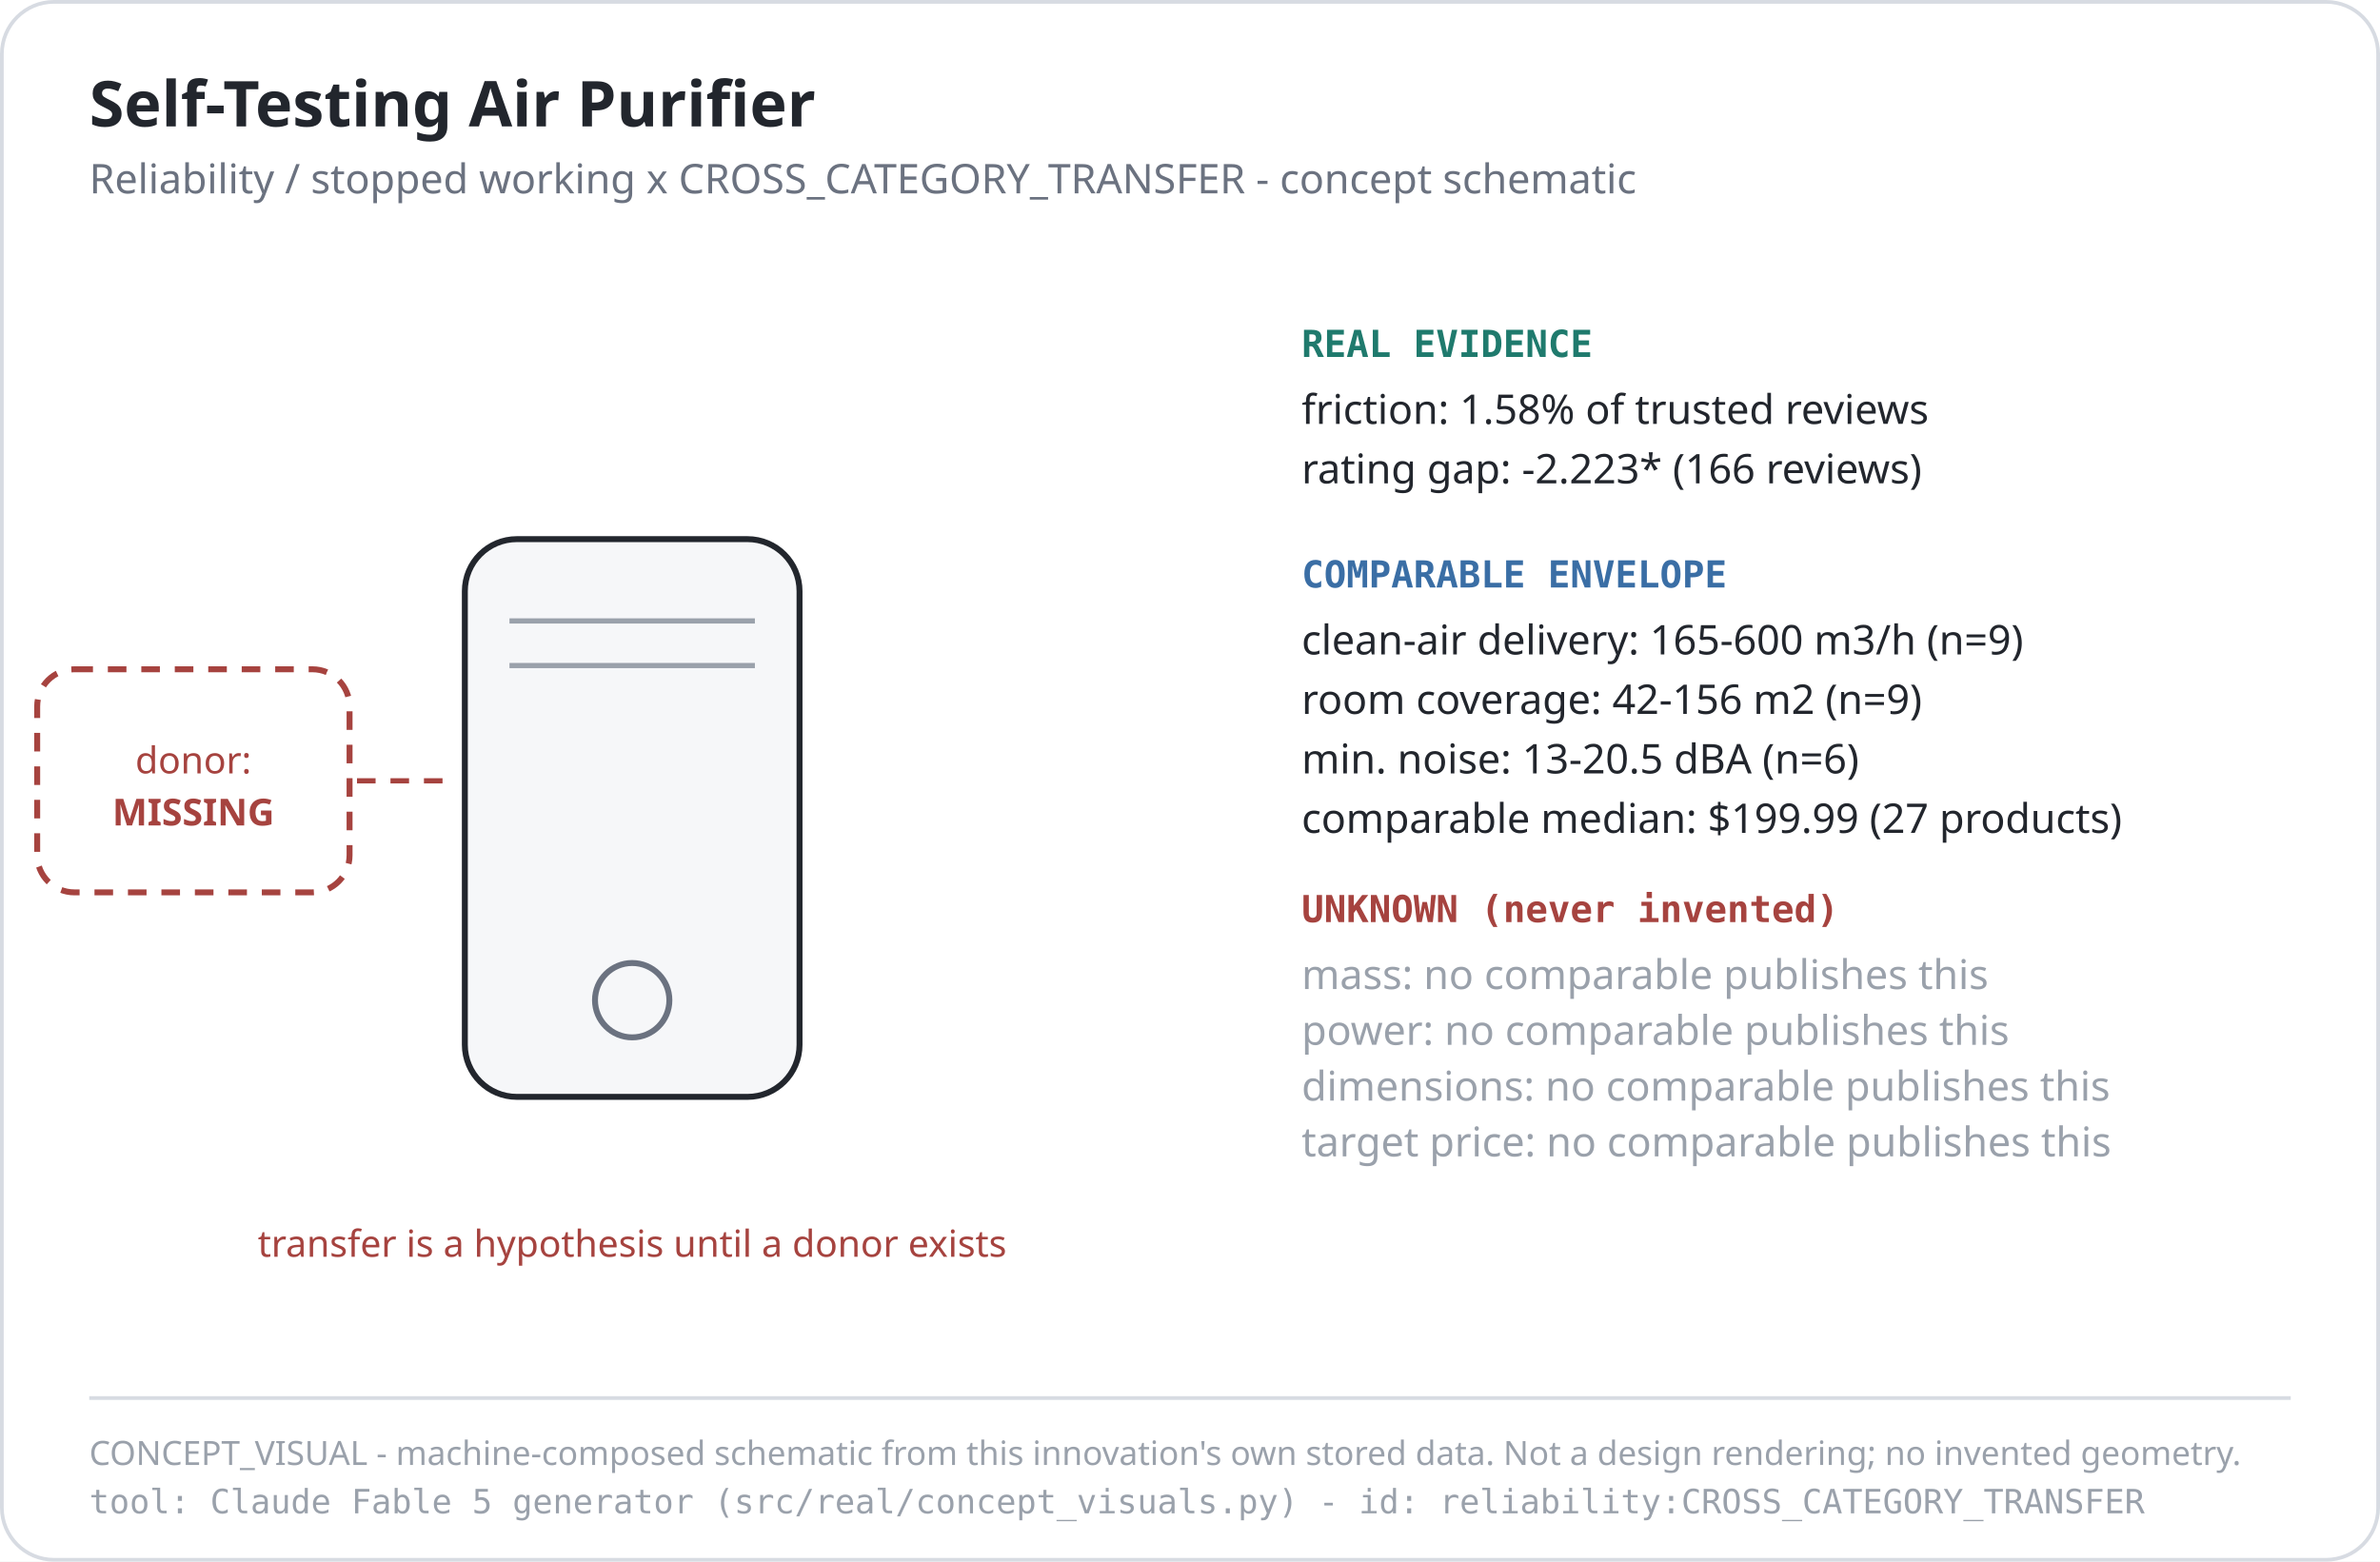
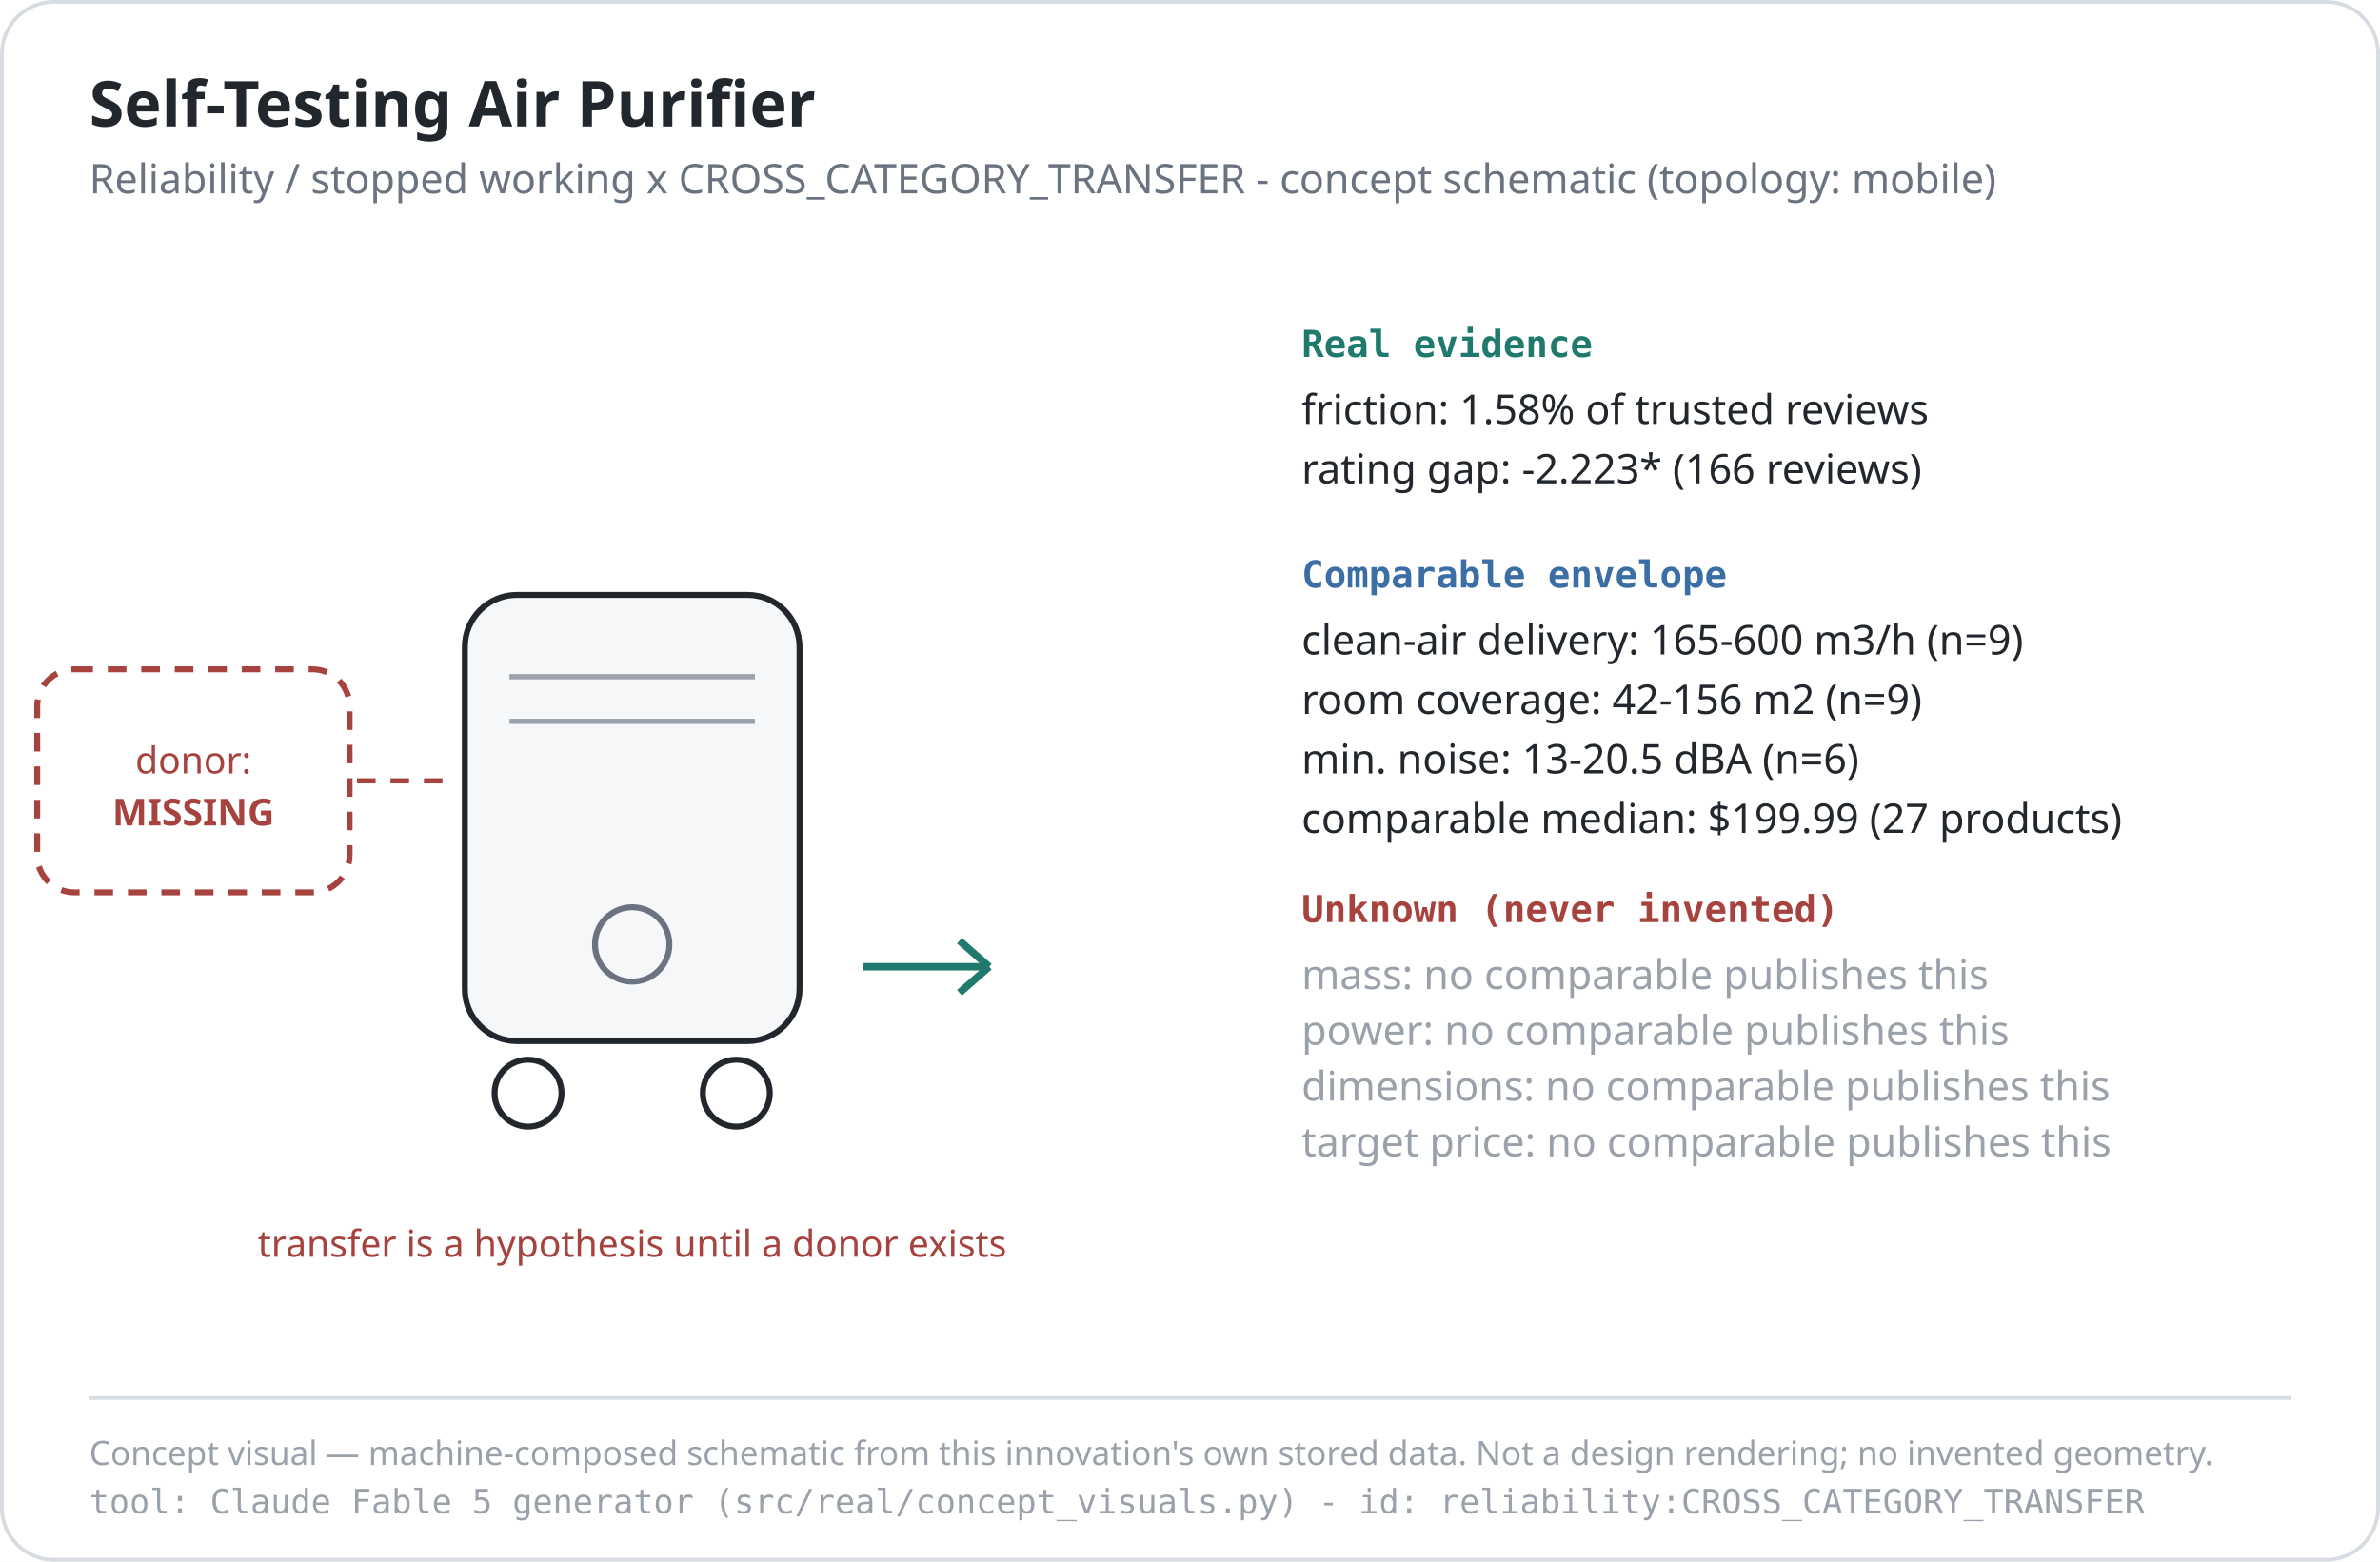
<svg xmlns="http://www.w3.org/2000/svg" viewBox="0 0 640 420" width="640" height="420">
  <rect width="640" height="420" fill="white" />
  <text x="24" y="34" font-size="17" fill="#22262d" font-family="system-ui,Segoe UI,sans-serif" font-weight="700">Self-Testing Air Purifier</text>
-   <text x="24" y="52" font-size="11" fill="#6b7280" font-family="system-ui,Segoe UI,sans-serif">Reliability / stopped working x CROSS_CATEGORY_TRANSFER - concept schematic</text>
+   <text x="24" y="52" font-size="11" fill="#6b7280" font-family="system-ui,Segoe UI,sans-serif">Reliability / stopped working x CROSS_CATEGORY_TRANSFER - concept schematic (topology: mobile)</text>
  <rect x="0.5" y="0.5" width="639" height="419" rx="14" fill="none" stroke="#d7dbe2" stroke-width="1" />
-   <rect x="125.0" y="145.0" width="90" height="150" rx="14" fill="#f6f7f9" stroke="#22262d" stroke-width="1.6" />
-   <line x1="137.0" y1="167.0" x2="203.0" y2="167.0" stroke="#9aa1ab" stroke-width="1.4" />
-   <line x1="137.0" y1="179.0" x2="203.0" y2="179.0" stroke="#9aa1ab" stroke-width="1.4" />
-   <circle cx="170" cy="269.0" r="10" fill="none" stroke="#6b7280" stroke-width="1.6" />
+   <rect x="125.0" y="160.0" width="90" height="120" rx="14" fill="#f6f7f9" stroke="#22262d" stroke-width="1.6" />
+   <line x1="137.0" y1="182.0" x2="203.0" y2="182.0" stroke="#9aa1ab" stroke-width="1.4" />
+   <line x1="137.0" y1="194.0" x2="203.0" y2="194.0" stroke="#9aa1ab" stroke-width="1.4" />
+   <circle cx="170" cy="254.0" r="10" fill="none" stroke="#6b7280" stroke-width="1.6" />
+   <circle cx="142" cy="294" r="9" fill="none" stroke="#22262d" stroke-width="1.6" />
+   <circle cx="198" cy="294" r="9" fill="none" stroke="#22262d" stroke-width="1.6" />
+   <line x1="232" y1="260" x2="266" y2="260" stroke="#1f7a6d" stroke-width="2" />
+   <line x1="258" y1="253" x2="266" y2="260" stroke="#1f7a6d" stroke-width="2" />
+   <line x1="258" y1="267" x2="266" y2="260" stroke="#1f7a6d" stroke-width="2" />
  <rect x="10" y="180" width="84" height="60" rx="10" fill="none" stroke="#a6433f" stroke-width="1.6" stroke-dasharray="5 4" />
  <text x="52" y="208" font-size="10" fill="#a6433f" font-family="system-ui,Segoe UI,sans-serif" text-anchor="middle">donor:</text>
  <text x="52" y="222" font-size="10" fill="#a6433f" font-family="system-ui,Segoe UI,sans-serif" font-weight="700" text-anchor="middle">MISSING</text>
  <line x1="96" y1="210" x2="122" y2="210" stroke="#a6433f" stroke-width="1.4" stroke-dasharray="5 4" />
  <text x="170" y="338" font-size="10" fill="#a6433f" font-family="system-ui,Segoe UI,sans-serif" text-anchor="middle">transfer is a hypothesis until a donor exists</text>
-   <text x="350" y="96" font-size="10" fill="#1f7a6d" font-family="ui-monospace,Menlo,monospace" font-weight="700">REAL EVIDENCE</text>
+   <text x="350" y="96" font-size="10" fill="#1f7a6d" font-family="ui-monospace,Menlo,monospace" font-weight="700">Real evidence</text>
  <text x="350" y="114" font-size="11" fill="#22262d" font-family="system-ui,Segoe UI,sans-serif">friction: 1.58% of trusted reviews</text>
  <text x="350" y="130" font-size="11" fill="#22262d" font-family="system-ui,Segoe UI,sans-serif">rating gap: -2.223* (166 reviews)</text>
-   <text x="350" y="158" font-size="10" fill="#3a6ea5" font-family="ui-monospace,Menlo,monospace" font-weight="700">COMPARABLE ENVELOPE</text>
+   <text x="350" y="158" font-size="10" fill="#3a6ea5" font-family="ui-monospace,Menlo,monospace" font-weight="700">Comparable envelope</text>
  <text x="350" y="176" font-size="11" fill="#22262d" font-family="system-ui,Segoe UI,sans-serif">clean-air delivery: 165-600 m3/h (n=9)</text>
  <text x="350" y="192" font-size="11" fill="#22262d" font-family="system-ui,Segoe UI,sans-serif">room coverage: 42-156 m2 (n=9)</text>
  <text x="350" y="208" font-size="11" fill="#22262d" font-family="system-ui,Segoe UI,sans-serif">min. noise: 13-20.5 dBA (n=6)</text>
  <text x="350" y="224" font-size="11" fill="#22262d" font-family="system-ui,Segoe UI,sans-serif">comparable median: $199.99 (27 products)</text>
-   <text x="350" y="248" font-size="10" fill="#a6433f" font-family="ui-monospace,Menlo,monospace" font-weight="700">UNKNOWN (never invented)</text>
+   <text x="350" y="248" font-size="10" fill="#a6433f" font-family="ui-monospace,Menlo,monospace" font-weight="700">Unknown (never invented)</text>
  <text x="350" y="266" font-size="11" fill="#9aa1ab" font-family="system-ui,Segoe UI,sans-serif">mass: no comparable publishes this</text>
  <text x="350" y="281" font-size="11" fill="#9aa1ab" font-family="system-ui,Segoe UI,sans-serif">power: no comparable publishes this</text>
  <text x="350" y="296" font-size="11" fill="#9aa1ab" font-family="system-ui,Segoe UI,sans-serif">dimensions: no comparable publishes this</text>
  <text x="350" y="311" font-size="11" fill="#9aa1ab" font-family="system-ui,Segoe UI,sans-serif">target price: no comparable publishes this</text>
  <line x1="24" y1="376" x2="616" y2="376" stroke="#d7dbe2" stroke-width="1" />
-   <text x="24" y="394" font-size="9" fill="#9aa1ab" font-family="system-ui,Segoe UI,sans-serif">CONCEPT_VISUAL - machine-composed schematic from this innovation's own stored data. Not a design rendering; no invented geometry.</text>
+   <text x="24" y="394" font-size="9" fill="#9aa1ab" font-family="system-ui,Segoe UI,sans-serif">Concept visual — machine-composed schematic from this innovation's own stored data. Not a design rendering; no invented geometry.</text>
  <text x="24" y="407" font-size="9" fill="#9aa1ab" font-family="ui-monospace,Menlo,monospace">tool: Claude Fable 5 generator (src/real/concept_visuals.py) - id: reliability:CROSS_CATEGORY_TRANSFER</text>
</svg>
